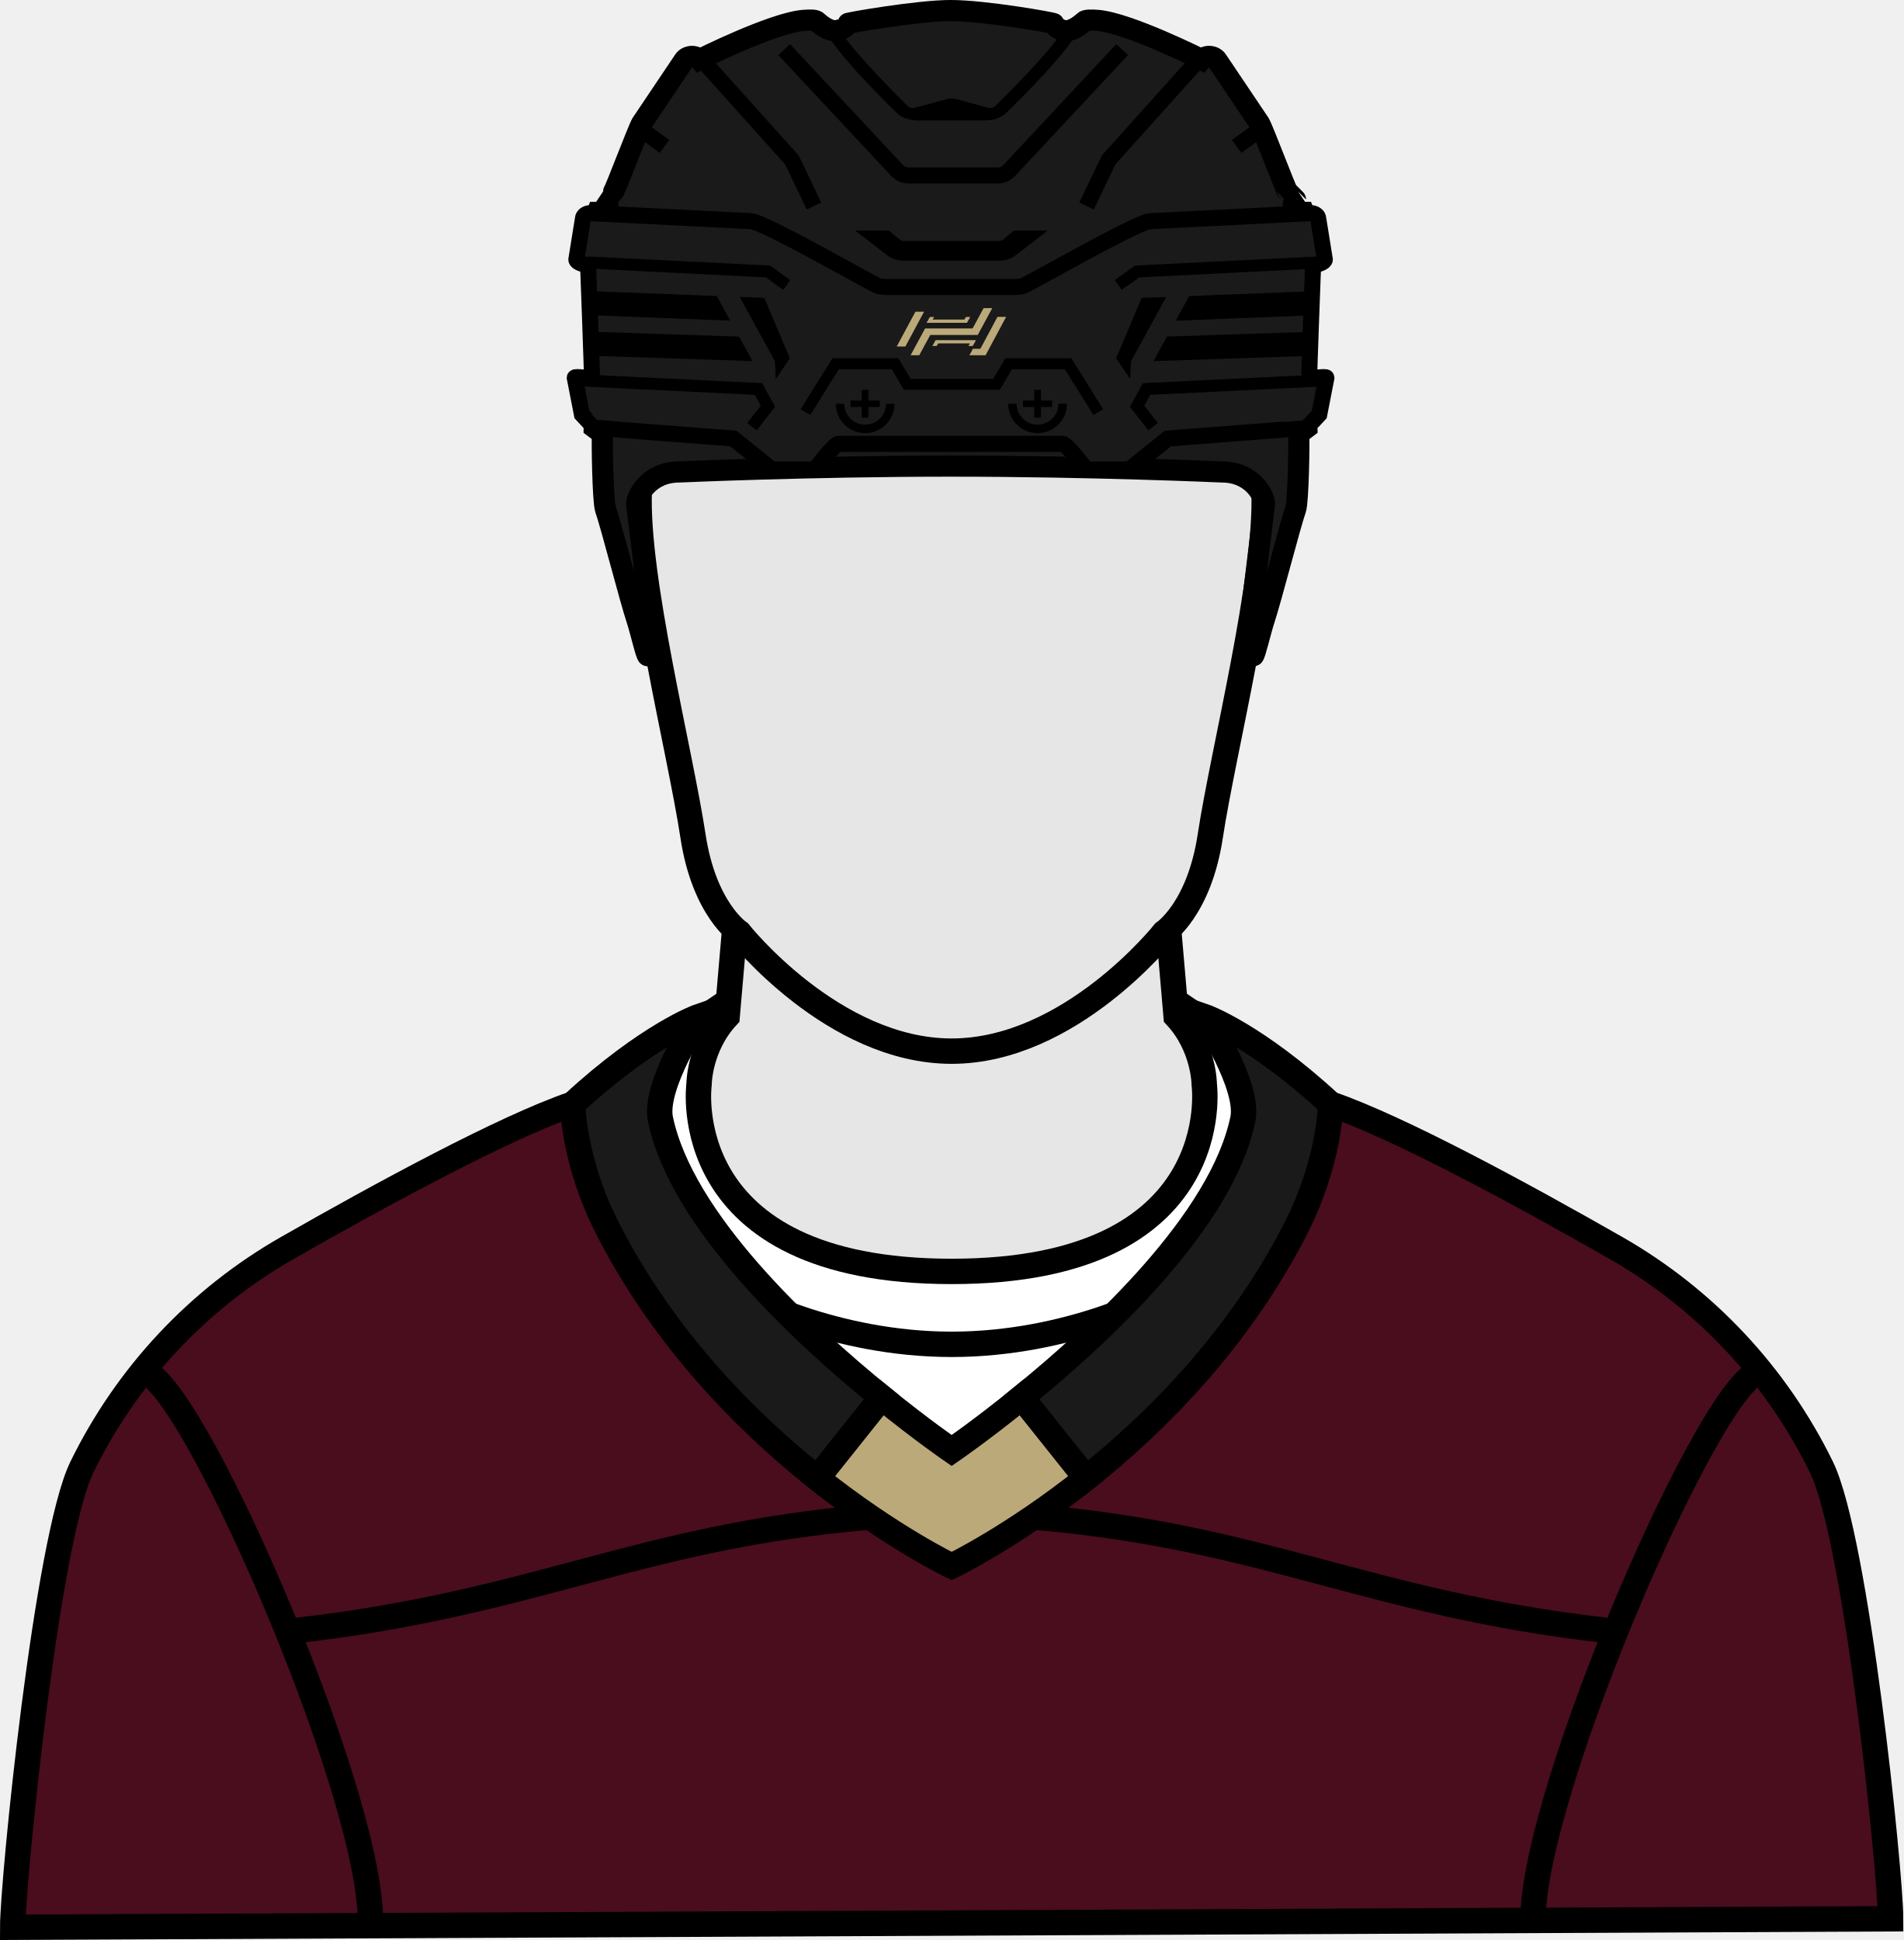
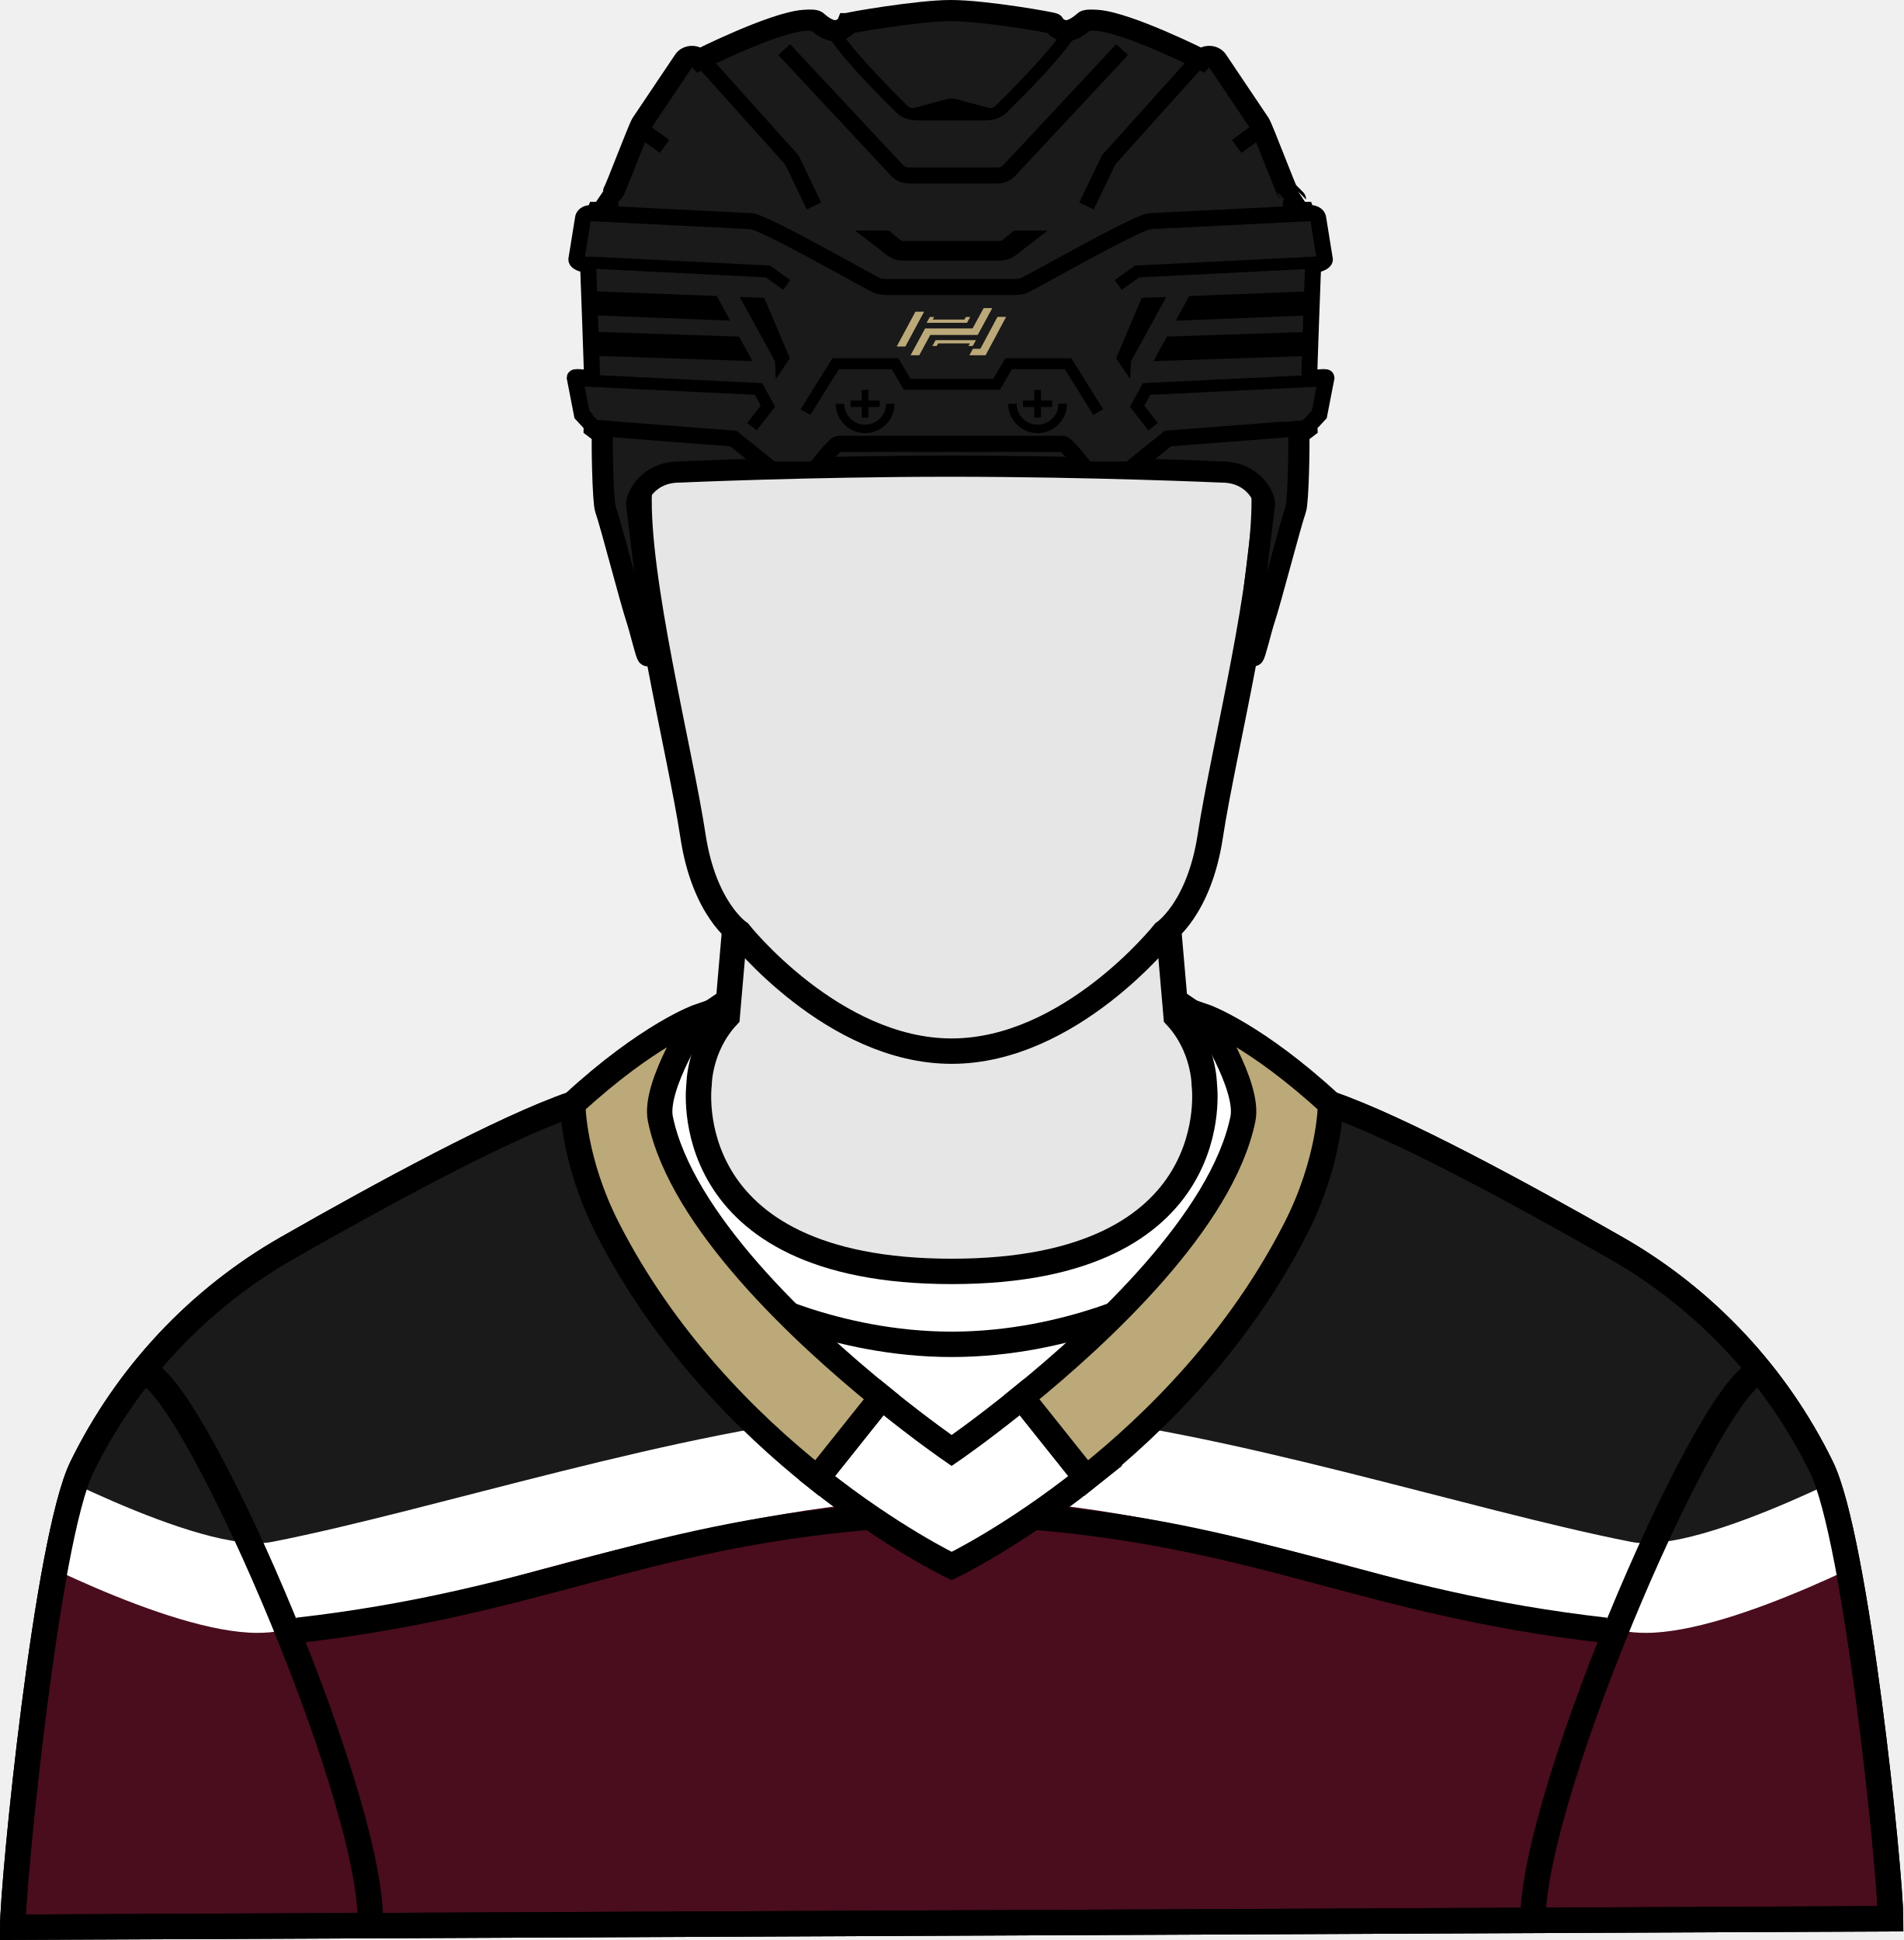
- <svg xmlns="http://www.w3.org/2000/svg" id="Layer_2" data-name="Layer 2" viewBox="0 0 2248.41 2292.33">
+ <svg xmlns="http://www.w3.org/2000/svg" id="Layer_2" data-name="Layer 2" viewBox="0 0 912.17 929.99">
  <defs>
    <style>
      .cls-1 {
+         stroke: #ff0;
+         stroke-width: .41px;
+       }
+ 
+       .cls-1, .cls-2, .cls-3, .cls-4, .cls-5, .cls-6 {
+         fill: none;
+       }
+ 
+       .cls-1, .cls-2, .cls-7, .cls-4, .cls-5, .cls-8, .cls-9, .cls-6, .cls-10, .cls-11, .cls-12 {
+         stroke-miterlimit: 10;
+       }
+ 
+       .cls-2 {
+         stroke-width: 4.06px;
+       }
+ 
+       .cls-2, .cls-7, .cls-4, .cls-5, .cls-8, .cls-9, .cls-6, .cls-10, .cls-11, .cls-12 {
+         stroke: #000;
+       }
+ 
+       .cls-13, .cls-12 {
+         fill: #fff;
+       }
+ 
+       .cls-14, .cls-7 {
+         fill: #bca979;
+       }
+ 
+       .cls-7, .cls-4, .cls-8, .cls-10, .cls-12 {
+         stroke-width: 12.17px;
+       }
+ 
+       .cls-5 {
+         stroke-width: 5.76px;
+       }
+ 
+       .cls-8 {
+         fill: #490d1d;
+       }
+ 
+       .cls-15, .cls-9, .cls-11 {
+         fill: #1a1a1a;
+       }
+ 
+       .cls-9, .cls-6 {
+         stroke-width: 7.68px;
+       }
+ 
+       .cls-10 {
        fill: #e6e6e6;
      }

-       .cls-1, .cls-2, .cls-3, .cls-4, .cls-5, .cls-6, .cls-7, .cls-8, .cls-9, .cls-10, .cls-11, .cls-12 {
-         stroke-miterlimit: 10;
+       .cls-11 {
+         stroke-width: 10.14px;
      }

-       .cls-1, .cls-2, .cls-4, .cls-5, .cls-6, .cls-7, .cls-8, .cls-9, .cls-10, .cls-11, .cls-12 {
-         stroke: #000;
-       }
- 
-       .cls-1, .cls-2, .cls-4, .cls-5, .cls-8, .cls-12 {
-         stroke-width: 30px;
-       }
- 
-       .cls-2 {
-         fill: #490d1d;
-       }
- 
-       .cls-3 {
-         stroke: #ff0;
-       }
- 
-       .cls-3, .cls-13, .cls-7, .cls-8, .cls-9, .cls-10 {
-         fill: none;
-       }
- 
-       .cls-14, .cls-4 {
-         fill: #bca979;
-       }
- 
-       .cls-5, .cls-6, .cls-11 {
-         fill: #1a1a1a;
-       }
- 
-       .cls-6 {
-         stroke-width: 25px;
-       }
- 
-       .cls-7 {
-         stroke-width: 10px;
-       }
- 
-       .cls-9 {
-         stroke-width: 14.2px;
-       }
- 
-       .cls-10, .cls-11 {
-         stroke-width: 18.94px;
-       }
- 
-       .cls-12 {
-         fill: #fff;
+       .cls-16 {
+         clip-path: url(#clippath);
      }
    </style>
+     <clipPath id="clippath">
+       <path class="cls-4" d="M637.68,529.24c32.92,11.3,91.77,43.28,136.87,69.05,42.59,24.33,76.84,60.93,98.39,104.99,16.86,34.47,33.15,195.06,33.15,216.53l-900,4.06c0-21.47,16.3-186.12,33.15-220.59,21.55-44.06,55.8-80.66,98.39-104.99,45.1-25.77,103.95-57.75,136.87-69.05l19.71,11.26,54.3,98.54,107.59,87.28,121.07-99.95,42.23-97.13h18.3Z" />
+     </clipPath>
  </defs>
-   <g id="Layer_1-2" data-name="Layer 1">
+   <g id="Layer_2-2" data-name="Layer 2">
    <g id="NA">
      <g>
-         <path class="cls-2" d="M1571.82,1304.53c81.15,27.86,226.2,106.69,337.37,170.21,104.97,59.97,189.4,150.19,242.51,258.8,41.55,84.97,81.71,480.8,81.71,533.73l-2218.41,10c0-52.93,40.17-458.76,81.72-543.73,53.11-108.61,137.53-198.83,242.51-258.8,111.17-63.52,256.22-142.35,337.36-170.21l48.58,27.76,133.84,242.89,265.2,215.13,298.42-246.36,104.09-239.42h45.11Z" />
+         <path class="cls-8" d="M637.68,529.24c32.92,11.3,91.77,43.28,136.87,69.05,42.59,24.33,76.84,60.93,98.39,104.99,16.86,34.47,33.15,195.06,33.15,216.53l-900,4.06c0-21.47,16.3-186.12,33.15-220.59,21.55-44.06,55.8-80.66,98.39-104.99,45.1-25.77,103.95-57.75,136.87-69.05l19.71,11.26,54.3,98.54,107.59,87.28,121.07-99.95,42.23-97.13h18.3Z" />
        <g>
-           <path class="cls-8" d="M2080.24,1620.91c-53.67,0-269.35,493.35-269.35,648.36" />
-           <path class="cls-8" d="M1220.86,1792.57c273.48,23.19,394.92,101.84,676.07,133.84" />
-           <path class="cls-8" d="M168.18,1620.91c53.67,0,269.35,493.35,269.35,648.36" />
-           <path class="cls-8" d="M1027.56,1792.57c-273.48,23.19-394.92,101.84-676.07,133.84" />
+           <g class="cls-16">
+             <g>
+               <path class="cls-13" d="M788.82,782.76c-4.09,0-7.96-.35-11.5-1.05-30.08-5.89-65.64-12.88-103.3-23.45-58.93-16.54-125.67-33.29-179.7-38.02h-76.47c-54.03,4.73-120.77,21.47-179.7,38.02-37.65,10.57-73.22,17.56-103.3,23.45-3.54.7-7.41,1.05-11.5,1.05-43,0-121.3-42.26-130.09-47.08l-22.12-12.13,99.93-147.94,221.33-126.27h327.37l221.33,126.27,99.93,147.94-22.12,12.13c-8.79,4.82-87.09,47.08-130.09,47.08Z" />
+               <path class="cls-15" d="M416.86,677.24c-90.6,7.68-209.22,46.77-286.43,61.9-34.3,6.72-126.11-43.63-126.11-43.63l82.8-122.59,211.38-120.59h157.58s.02,0,.02,0h157.58s211.38,120.59,211.38,120.59l82.8,122.59s-91.81,50.35-126.11,43.63c-77.21-15.13-195.83-54.22-286.43-61.9h-78.45Z" />
+             </g>
+           </g>
+           <path class="cls-4" d="M637.68,529.24c32.92,11.3,91.77,43.28,136.87,69.05,42.59,24.33,76.84,60.93,98.39,104.99,16.86,34.47,33.15,195.06,33.15,216.53l-900,4.06c0-21.47,16.3-186.12,33.15-220.59,21.55-44.06,55.8-80.66,98.39-104.99,45.1-25.77,103.95-57.75,136.87-69.05l19.71,11.26,54.3,98.54,107.59,87.28,121.07-99.95,42.23-97.13h18.3Z" />
        </g>
-         <polygon class="cls-12" points="877.85 1530.07 1124.21 1760.81 1370.57 1530.07 877.85 1530.07" />
-         <path class="cls-4" d="M1283.1,1746.61c-87.82,69.88-158.89,103.85-158.89,103.85,0,0-71.08-33.98-158.9-103.85l76.12-95.45c47.79,38.8,82.78,62.81,82.78,62.81,0,0,34.99-24.01,82.77-62.81l76.12,95.45Z" />
-         <path class="cls-3" d="M825.8,1201.02h0" />
-         <path class="cls-3" d="M1422.63,1201.03h-.01" />
-         <path class="cls-12" d="M1387.46,1182.39l25.15,17.1c10.41,7.08,19.23,16.26,25.88,26.94l55.85,89.65-71.7,148.05-52.06,65.93s-106.85,58.41-246.36,58.41c-139.52,0-246.36-58.41-246.36-58.41l-52.06-65.93-71.7-148.05,55.85-89.65c6.66-10.69,15.47-19.86,25.88-26.94l25.15-17.1" />
-         <path class="cls-5" d="M1041.43,1651.16l-76.12,95.45c-82.61-65.72-180.03-163.2-247.08-294.03-41.64-81.26-41.64-148.05-41.64-148.05,88.65-81.77,148.27-103.18,149.2-103.5-.77,1.18-53.72,82.1-45.64,121.19,24.83,120.09,167.63,252.9,261.28,328.94Z" />
-         <path class="cls-5" d="M1571.82,1304.53s0,66.79-41.64,148.05c-67.05,130.84-164.47,228.31-247.08,294.03l-76.12-95.45c93.65-76.03,236.45-208.84,261.28-328.94,8.08-39.09-44.86-120.01-45.63-121.19.93.32,60.54,21.73,149.19,103.5Z" />
-         <path class="cls-1" d="M1379.01,1080.69l10.39,120.33c33.21,35.84,33.21,80.37,33.21,80.37,0,0,30.07,220.92-298.41,220.92-328.48,0-298.41-220.92-298.41-220.92,0,0,0-44.53,33.21-80.37l10.39-120.33" />
-         <path class="cls-1" d="M1124.19,1242.05c140.16,0,251.08-140.17,251.08-140.17,0,0,41.3-27.38,54.44-113.88,15.48-101.9,67.43-304.36,63.51-407.36-2.71-71.4-14.81-227.99-65.7-278.14-56.22-55.4-246.39-87.6-303.33-87.6-56.94,0-247.11,32.2-303.33,87.6-50.89,50.15-62.99,206.74-65.7,278.14-3.92,103,48.03,305.46,63.51,407.36,13.14,86.51,54.44,113.88,54.44,113.88,0,0,110.91,140.17,251.08,140.17Z" />
+         <g>
+           <path class="cls-4" d="M843.95,657.59c-21.77,0-109.27,200.15-109.27,263.04" />
+           <path class="cls-4" d="M495.3,727.24c110.95,9.41,160.22,41.32,274.28,54.3" />
+           <path class="cls-4" d="M68.23,657.59c21.77,0,109.27,200.15,109.27,263.04" />
+           <path class="cls-4" d="M416.88,727.24c-110.95,9.41-160.22,41.32-274.28,54.3" />
+         </g>
+         <polygon class="cls-12" points="356.14 620.74 456.09 714.35 556.04 620.74 356.14 620.74" />
+         <path class="cls-12" d="M520.55,708.59c-35.63,28.35-64.46,42.13-64.46,42.13,0,0-28.84-13.79-64.47-42.13l30.88-38.72c19.39,15.74,33.58,25.48,33.58,25.48,0,0,14.2-9.74,33.58-25.48l30.88,38.72Z" />
+         <path class="cls-1" d="M335.02,487.25h0" />
+         <path class="cls-1" d="M577.16,487.25h0" />
+         <path class="cls-12" d="M562.89,479.69l10.2,6.94c4.22,2.87,7.8,6.6,10.5,10.93l22.66,36.37-29.09,60.06-21.12,26.75s-43.35,23.7-99.95,23.7c-56.6,0-99.95-23.7-99.95-23.7l-21.12-26.75-29.09-60.06,22.66-36.37c2.7-4.34,6.28-8.06,10.5-10.93l10.2-6.94" />
+         <path class="cls-7" d="M422.5,669.87l-30.88,38.72c-33.51-26.66-73.04-66.21-100.24-119.29-16.89-32.97-16.89-60.06-16.89-60.06,35.96-33.17,60.15-41.86,60.53-41.99-.31.48-21.79,33.31-18.52,49.17,10.07,48.72,68.01,102.6,106,133.45Z" />
+         <path class="cls-7" d="M637.68,529.24s0,27.1-16.89,60.06c-27.2,53.08-66.72,92.62-100.24,119.29l-30.88-38.72c37.99-30.84,95.93-84.73,106-133.45,3.28-15.86-18.2-48.69-18.51-49.17.38.13,24.56,8.82,60.53,41.99Z" />
+         <path class="cls-10" d="M559.46,438.43l4.22,48.82c13.47,14.54,13.48,32.61,13.48,32.61,0,0,12.2,89.62-121.06,89.62-133.26,0-121.06-89.62-121.06-89.62,0,0,0-18.07,13.48-32.61l4.22-48.82" />
+         <path class="cls-10" d="M456.08,503.89c56.86,0,101.86-56.86,101.86-56.86,0,0,16.76-11.11,22.09-46.2,6.28-41.34,27.36-123.48,25.77-165.26-1.1-28.97-6.01-92.49-26.66-112.84-22.81-22.48-99.96-35.54-123.06-35.54-23.1,0-100.25,13.06-123.06,35.54-20.65,20.35-25.55,83.88-26.66,112.84-1.59,41.78,19.49,123.92,25.77,165.26,5.33,35.1,22.09,46.2,22.09,46.2,0,0,45,56.86,101.86,56.86Z" />
      </g>
      <g>
-         <path class="cls-6" d="M1001.03,27.96c-1.17,2.92-4.02,5.52-9.63,7.58-.28.12-.61.24-.89.32-4.16,1.18-8.65.28-13.18-1.93-.51-.24-.98-.51-1.5-.79-.47-.2-.89-.47-1.35-.75-.47-.28-.94-.55-1.4-.87-.47-.28-.89-.59-1.36-.91-.42-.28-.79-.55-1.21-.87-.51-.36-1.03-.75-1.5-1.14-.47-.36-.93-.71-1.36-1.07-.89-.71-1.78-1.46-2.66-2.25v-.08c-1.73-1.54-7.52-1.78-15.8-1.1-36.78,3.08-122.88,46.32-122.88,46.32-4.86-5.56-14.91-4.81-18.55,1.34l-49.87,74.23c-4.11,6.95-31.08,78.5-32.9,80.2,0,0-9.47,9.47-9.47,9.51.33.39,2.15,2.84,2.38,4.06,1.96,10.93-10.75,11.25-12.24,11.25,0,0-17.35,44.76-12.77,44.76h4.38s6.28,127.44,6,130.64l-1.32,78.88,9.77,7.38c-.75,9.17.45,80.31,3.56,89.01,6.38,17.85,29.25,107.11,37.28,131.1,3.56,10.65,11.18,43.02,12.61,41.99l.47-.36c4.35-3.08,6.82-7.58,6.73-12.31l-20.29-166.99c.33-8.92,14.05-37.45,50.55-37.45,0,0,154.13-6.91,318.96-6.91h.76s0,0,0,0h.76s.19,0,.19,0h-3.23s.19,0,.19,0h1.52-.37s.19,0,.19,0h.57s0,0,0,0h.19s0,0,0,0h.76s-3.23,0-3.23,0h.19s.57,0,.57,0h.19s0,0,0,0h.57s.19,0,.19,0h2.67s.19,0,.19,0h.57s0,0,0,0h.76s.19,0,.19,0h-3.23s.19,0,.19,0h1.52-.37s.19,0,.19,0h.57s0,0,0,0h.19s0,0,0,0h.76s-3.23,0-3.23,0h.19s.57,0,.57,0h.19s0,0,0,0h.57s.19,0,.19,0c164.83,0,318.96,6.91,318.96,6.91,36.5,0,50.23,28.53,50.55,37.45l-20.29,166.99c-.09,4.74,2.38,9.23,6.73,12.31l.47.36c1.43,1.03,9.05-31.34,12.61-41.99,8.03-23.99,30.9-113.25,37.28-131.1,3.11-8.71,4.31-79.84,3.56-89.01l9.77-7.38-1.32-78.88c-.28-3.2,6-130.65,6-130.65h4.38c4.58,0-12.77-44.76-12.77-44.76-1.5,0-14.21-.32-12.24-11.25.23-1.22,2.06-3.67,2.38-4.06,0-.04-9.47-9.51-9.47-9.51-1.82-1.7-28.79-73.26-32.9-80.2l-49.87-74.23c-3.65-6.16-13.69-6.91-18.55-1.34,0,0-86.1-43.24-122.88-46.32-8.27-.67-14.07-.43-15.8,1.1v.08c-.89.79-1.78,1.54-2.66,2.25-.42.36-.89.71-1.36,1.07-.47.39-.98.79-1.5,1.14-.42.32-.79.59-1.21.87-.47.32-.89.63-1.36.91-.47.32-.93.59-1.4.87-.47.28-.89.55-1.35.75-.51.28-.98.55-1.5.79-4.53,2.21-9.02,3.12-13.18,1.93-.28-.08-.61-.2-.89-.32-5.61-2.05-8.46-4.66-9.63-7.58-.42-1.07-81.27-15.46-121.91-15.46-37.96,0-121.49,14.39-121.91,15.46Z" />
-         <path class="cls-11" d="M990.27,524.5c-4.55,0-27.65,30.22-27.65,30.22h-50.9l-45.38-36.55s-163.57-12.49-164.37-12.88c-.29-.11-14.54-15.56-14.54-15.56l-8.47-43.46c.22-2.12,19.05,1.57,20.29-.32.44-.73-4.54-132.91-4.54-132.91-4.6,0-13.86-2.85-13.86-6.36l7.76-48.13c0-3.7,3.92-6.7,8.76-6.7l189.56,9.47c14.6,0,145.6,75.55,151.08,76.84l8.39,1h153.1s8.39-1,8.39-1c5.47-1.28,136.48-76.84,151.08-76.84l189.56-9.47c4.84,0,8.76,3,8.76,6.7l7.76,48.13c0,3.52-9.27,6.36-13.86,6.36,0,0-4.98,132.18-4.54,132.91,1.24,1.9,20.07-1.8,20.29.32l-8.47,43.46s-14.25,15.45-14.54,15.56c-.8.39-164.37,12.88-164.37,12.88l-45.38,36.55h-50.9s-23.11-30.22-27.65-30.22h-265.34Z" />
+         <path class="cls-11" d="M406.11,11.34c-.47,1.18-1.63,2.24-3.91,3.07-.11.05-.25.1-.36.13-1.69.48-3.51.11-5.35-.78-.21-.1-.4-.21-.61-.32-.19-.08-.36-.19-.55-.3-.19-.11-.38-.22-.57-.35-.19-.11-.36-.24-.55-.37-.17-.11-.32-.22-.49-.35-.21-.14-.42-.3-.61-.46-.19-.14-.38-.29-.55-.43-.36-.29-.72-.59-1.08-.91v-.03c-.7-.62-3.05-.72-6.41-.45-14.92,1.25-49.85,18.79-49.85,18.79-1.97-2.26-6.05-1.95-7.53.54l-20.23,30.12c-1.67,2.82-12.61,31.85-13.35,32.54,0,0-3.84,3.84-3.84,3.86.13.16.87,1.15.97,1.65.8,4.43-4.36,4.56-4.97,4.56,0,0-7.04,18.16-5.18,18.16h1.78s2.55,51.7,2.43,53l-.53,32,3.96,3c-.31,3.72.18,32.58,1.44,36.11,2.59,7.24,11.87,43.45,15.12,53.19,1.45,4.32,4.53,17.45,5.12,17.04l.19-.14c1.76-1.25,2.77-3.07,2.73-4.99l-8.23-67.75c.13-3.62,5.7-15.19,20.51-15.19,0,0,62.53-2.8,129.4-2.8h.31s0,0,0,0h.31s.08,0,.08,0h-1.31s.08,0,.08,0h.62-.15s.08,0,.08,0h.23s0,0,0,0h.08s0,0,0,0h.31s-1.31,0-1.31,0h.08s.23,0,.23,0h.08s0,0,0,0h.23s.08,0,.08,0h1.08s.08,0,.08,0h.23s0,0,0,0h.31s.08,0,.08,0h-1.31s.08,0,.08,0h.62-.15s.08,0,.08,0h.23s0,0,0,0h.08s0,0,0,0h.31s-1.31,0-1.31,0h.08s.23,0,.23,0h.08s0,0,0,0h.23s.08,0,.08,0c66.87,0,129.4,2.8,129.4,2.8,14.81,0,20.38,11.58,20.51,15.19l-8.23,67.75c-.04,1.92.97,3.75,2.73,4.99l.19.14c.58.42,3.67-12.71,5.12-17.04,3.26-9.73,12.54-45.95,15.12-53.19,1.26-3.53,1.75-32.39,1.44-36.11l3.96-3-.53-32c-.11-1.3,2.43-53,2.43-53h1.78c1.86,0-5.18-18.16-5.18-18.16-.61,0-5.76-.13-4.97-4.56.09-.5.83-1.49.97-1.65,0-.02-3.84-3.86-3.84-3.86-.74-.69-11.68-29.72-13.35-32.54l-20.23-30.12c-1.48-2.5-5.56-2.8-7.53-.54,0,0-34.93-17.54-49.85-18.79-3.36-.27-5.71-.18-6.41.45v.03c-.36.32-.72.62-1.08.91-.17.14-.36.29-.55.43-.19.16-.4.32-.61.46-.17.13-.32.24-.49.35-.19.13-.36.26-.55.37-.19.13-.38.24-.57.35-.19.11-.36.22-.55.3-.21.11-.4.22-.61.32-1.84.9-3.66,1.26-5.35.78-.11-.03-.25-.08-.36-.13-2.28-.83-3.43-1.89-3.91-3.07-.17-.43-32.97-6.27-49.46-6.27-15.4,0-49.29,5.84-49.46,6.27Z" />
+         <path class="cls-9" d="M401.75,212.79c-1.84,0-11.22,12.26-11.22,12.26h-20.65l-18.41-14.83s-66.36-5.07-66.68-5.23c-.12-.05-5.9-6.31-5.9-6.31l-3.43-17.63c.09-.86,7.73.64,8.23-.13.18-.29-1.84-53.92-1.84-53.92-1.86,0-5.62-1.15-5.62-2.58l3.15-19.53c0-1.5,1.59-2.72,3.55-2.72l76.91,3.84c5.92,0,59.07,30.65,61.29,31.17l3.4.41h62.11s3.4-.41,3.4-.41c2.22-.52,55.37-31.17,61.29-31.17l76.91-3.84c1.96,0,3.55,1.22,3.55,2.72l3.15,19.53c0,1.43-3.76,2.58-5.62,2.58,0,0-2.02,53.63-1.84,53.92.5.77,8.14-.73,8.23.13l-3.43,17.63s-5.78,6.27-5.9,6.31c-.33.16-66.68,5.23-66.68,5.23l-18.41,14.83h-20.65s-9.37-12.26-11.22-12.26h-107.65Z" />
        <g id="Logos">
          <g id="White">
-             <polygon class="cls-14" points="1069.55 409.45 1091.62 368.32 1081.4 368.32 1059.32 409.45 1069.55 409.45" />
-             <polygon class="cls-14" points="1178.31 374.44 1158.16 412.11 1149.34 412.11 1145.2 419.78 1164.28 419.78 1188.54 374.44 1178.31 374.44" />
-             <polygon class="cls-14" points="1172.17 364.1 1161.94 364.1 1148.96 388.1 1092.83 388.1 1075.69 419.78 1085.92 419.78 1098.92 395.78 1155.03 395.78 1155.04 395.78 1172.17 364.1" />
-             <polygon class="cls-14" points="1106.5 408.84 1108.3 405.76 1145.79 405.76 1143.98 408.84 1149.1 408.84 1152.97 401.92 1105.25 401.92 1101.38 408.84 1106.5 408.84" />
-             <polygon class="cls-14" points="1141.06 374.53 1139.25 377.61 1101.77 377.61 1103.57 374.53 1098.45 374.53 1094.59 381.45 1142.3 381.45 1146.17 374.53 1141.06 374.53" />
+             <polygon class="cls-14" points="433.91 166.11 442.87 149.43 438.72 149.43 429.76 166.11 433.91 166.11" />
+             <polygon class="cls-14" points="478.04 151.91 469.86 167.19 466.28 167.19 464.6 170.3 472.35 170.3 482.19 151.91 478.04 151.91" />
+             <polygon class="cls-14" points="475.54 147.71 471.4 147.71 466.13 157.45 443.36 157.45 436.4 170.3 440.55 170.3 445.83 160.57 468.59 160.57 468.59 160.57 475.54 147.71" />
+             <polygon class="cls-14" points="448.9 165.86 449.63 164.61 464.84 164.61 464.11 165.86 466.18 165.86 467.75 163.06 448.4 163.06 446.83 165.86 448.9 165.86" />
+             <polygon class="cls-14" points="462.92 151.95 462.19 153.2 446.98 153.2 447.71 151.95 445.64 151.95 444.07 154.75 463.43 154.75 465 151.95 462.92 151.95" />
          </g>
        </g>
-         <path d="M1124.28,142.25h39.3c9.91,0,19.1-3.06,24.24-8.11,18.44-18.09,78.95-76.9,90.59-106.62,0,0-18.79,2.92-22.44,8.59-19.45,30.27-81.07,89.95-81.07,89.95-1.96,1.76-5.52,1.6-7.83,1.2l-36.55-9.89c-1.98-.62-4.06-.93-6.14-.95h-.76c-2.08.02-4.16.33-6.14.95l-36.55,9.89c-2.32.4-5.87.55-7.83-1.2,0,0-61.25-59.62-80.51-89.83-3.59-5.63-22.35-8.51-22.35-8.51,11.63,29.72,71.49,88.33,89.93,106.42,5.14,5.04,14.32,8.11,24.24,8.11h39.3" />
-         <path d="M1084.98,142.25h78.61s-2.37-5.23-2.37-5.23c-.39-.67-28.27-8.09-35.04-9.57-1.01-.22-2.02-.22-3.04,0-6.86,1.47-35.43,8.74-35.78,9.57l-2.37,5.23Z" />
-         <path class="cls-13" d="M1430.47,66.79s5.23.54,7.84,4.95l-155.87,106.45c24.31-45.24,99.76-101.14,112.75-113.9,1.05-1.03,2.63-1.52,4.22-1.31l31.06,3.82Z" />
-         <path class="cls-13" d="M818.26,66.79s-5.23.54-7.84,4.95l155.87,106.45c-24.31-45.24-99.76-101.14-112.75-113.9-1.05-1.03-2.63-1.52-4.22-1.31l-31.06,3.82Z" />
-         <path d="M1197.62,272.54l-12.86,10.85c-1.18.86-2.64,1.34-4.13,1.34h-113.38c-1.49,0-2.96-.48-4.14-1.34l-12.86-10.85h-39.91l37.92,29.27c5.41,3.98,12.15,6.18,18.98,6.18h113.38c6.83,0,13.57-2.19,18.98-6.17l37.92-29.28h-39.91Z" />
-         <polygon points="1039.24 473.28 1025.99 473.28 1025.99 460.61 1018.03 460.61 1018.03 473.28 1004.78 473.28 1004.78 480.88 1018.03 480.88 1018.03 493.55 1025.99 493.55 1025.99 480.88 1039.24 480.88 1039.24 473.28" />
-         <polygon points="1242.93 473.28 1229.67 473.28 1229.67 460.61 1221.72 460.61 1221.72 473.28 1208.46 473.28 1208.46 480.88 1221.72 480.88 1221.72 493.55 1229.67 493.55 1229.67 480.88 1242.93 480.88 1242.93 473.28" />
-         <path d="M1291.59,490.23l-33.71-53.98h-62.3l-14.51,24.37h-113.25l-14.51-24.37h-62.3l-33.71,53.98-11.59-6.61,37.64-60.28h77.81l14.51,24.37h97.55l14.51-24.37h77.81l37.64,60.28-11.59,6.61Z" />
+         <path d="M456.12,57.71h15.95c4.02,0,7.75-1.24,9.83-3.29,7.48-7.34,32.03-31.2,36.75-43.26,0,0-7.62,1.19-9.1,3.49-7.89,12.28-32.89,36.49-32.89,36.49-.8.71-2.24.65-3.18.49l-14.83-4.01c-.8-.25-1.65-.38-2.49-.38h-.31c-.84,0-1.69.13-2.49.38l-14.83,4.01c-.94.16-2.38.22-3.18-.49,0,0-24.85-24.19-32.66-36.44-1.46-2.28-9.07-3.45-9.07-3.45,4.72,12.06,29,35.83,36.48,43.17,2.09,2.05,5.81,3.29,9.83,3.29h15.95" />
+         <path d="M440.17,57.71h31.89s-.96-2.12-.96-2.12c-.16-.27-11.47-3.28-14.22-3.88-.41-.09-.82-.09-1.23,0-2.78.6-14.38,3.54-14.52,3.88l-.96,2.12Z" />
+         <path class="cls-3" d="M580.33,27.1s2.12.22,3.18,2.01l-63.23,43.19c9.86-18.35,40.47-41.03,45.74-46.21.43-.42,1.07-.61,1.71-.53l12.6,1.55Z" />
+         <path class="cls-3" d="M331.96,27.1s-2.12.22-3.18,2.01l63.23,43.19c-9.86-18.35-40.47-41.03-45.74-46.21-.43-.42-1.07-.61-1.71-.53l-12.6,1.55Z" />
+         <path d="M485.87,110.57l-5.22,4.4c-.48.35-1.07.54-1.68.54h-46c-.6,0-1.2-.19-1.68-.55l-5.22-4.4h-16.19l15.38,11.88c2.2,1.62,4.93,2.51,7.7,2.51h46c2.77,0,5.51-.89,7.7-2.5l15.38-11.88h-16.19Z" />
+         <polygon points="421.62 192.01 416.24 192.01 416.24 186.87 413.01 186.87 413.01 192.01 407.63 192.01 407.63 195.09 413.01 195.09 413.01 200.23 416.24 200.23 416.24 195.09 421.62 195.09 421.62 192.01" />
+         <polygon points="504.25 192.01 498.87 192.01 498.87 186.87 495.65 186.87 495.65 192.01 490.27 192.01 490.27 195.09 495.65 195.09 495.65 200.23 498.87 200.23 498.87 195.09 504.25 195.09 504.25 192.01" />
+         <path d="M523.99,198.88l-13.68-21.9h-25.27l-5.89,9.89h-45.94l-5.89-9.89h-25.27l-13.68,21.9-4.7-2.68,15.27-24.45h31.57l5.89,9.89h39.57l5.89-9.89h31.57l15.27,24.45-4.7,2.68Z" />
        <g>
-           <polyline class="cls-10" points="828.99 70.41 935.4 188.82 961.6 243.42" />
-           <polyline class="cls-10" points="1416.14 70.41 1309.73 188.82 1283.53 243.42" />
-           <path class="cls-10" d="M926.37,58.61l133.29,142.75c3.58,3.82,8.58,5.98,13.81,5.98h105.03c5.23,0,10.23-2.17,13.81-5.98l133.29-142.75" />
+           <polyline class="cls-6" points="336.32 28.56 379.49 76.6 390.12 98.75" />
+           <polyline class="cls-6" points="574.52 28.56 531.35 76.6 520.72 98.75" />
+           <path class="cls-6" d="M375.83,23.78l54.07,57.91c1.45,1.55,3.48,2.43,5.6,2.43h42.61c2.12,0,4.15-.88,5.6-2.43l54.07-57.91" />
        </g>
-         <line class="cls-10" x1="747.87" y1="145.98" x2="784.99" y2="173.03" />
-         <line class="cls-10" x1="1498.01" y1="145.98" x2="1460.89" y2="173.03" />
-         <polyline class="cls-9" points="694.7 310.19 907.16 320.78 929.43 336.71" />
-         <polyline class="cls-9" points="678.96 449.1 896.02 459.63 907.16 479.92 888.35 504.18" />
-         <polyline class="cls-9" points="1555.75 310.19 1343.29 320.78 1321.02 336.71" />
-         <polyline class="cls-9" points="1571.49 449.1 1354.43 459.63 1343.29 479.92 1362.1 504.18" />
-         <polygon points="888.95 426.69 697.82 420.32 698.82 391.94 873.04 397.71 888.95 426.69" />
-         <polygon points="862.71 378.89 697.73 372.43 698.91 344.04 846.74 349.8 862.71 378.89" />
-         <polygon points="933.11 423.34 902.85 351.99 873.83 350.86 915.46 426.69 916.45 447.84 933.11 423.34" />
-         <polygon points="1362.64 426.69 1553.78 420.32 1552.78 391.94 1378.56 397.71 1362.64 426.69" />
-         <polygon points="1388.89 378.89 1553.87 372.43 1552.69 344.04 1404.86 349.8 1388.89 378.89" />
-         <polygon points="1318.49 423.34 1348.75 351.99 1377.77 350.86 1336.13 426.69 1335.15 447.84 1318.49 423.34" />
+         <line class="cls-6" x1="303.41" y1="59.22" x2="318.47" y2="70.2" />
+         <line class="cls-6" x1="607.74" y1="59.22" x2="592.68" y2="70.2" />
+         <polyline class="cls-5" points="281.84 125.84 368.03 130.14 377.06 136.6" />
+         <polyline class="cls-5" points="275.45 182.2 363.51 186.47 368.03 194.7 360.4 204.54" />
+         <polyline class="cls-5" points="631.16 125.84 544.97 130.14 535.93 136.6" />
+         <polyline class="cls-5" points="637.55 182.2 549.49 186.47 544.97 194.7 552.6 204.54" />
+         <polygon points="360.65 173.11 283.1 170.52 283.51 159.01 354.19 161.35 360.65 173.11" />
+         <polygon points="350 153.72 283.07 151.09 283.55 139.58 343.52 141.91 350 153.72" />
+         <polygon points="378.56 171.75 366.28 142.8 354.51 142.34 371.4 173.11 371.8 181.69 378.56 171.75" />
+         <polygon points="552.82 173.11 630.36 170.52 629.96 159.01 559.28 161.35 552.82 173.11" />
+         <polygon points="563.47 153.72 630.4 151.09 629.92 139.58 569.95 141.91 563.47 153.72" />
+         <polygon points="534.91 171.75 547.18 142.8 558.96 142.34 542.06 173.11 541.66 181.69 534.91 171.75" />
        <g>
-           <path class="cls-7" d="M992.31,477.08c0,16.4,13.3,29.7,29.7,29.7s29.7-13.3,29.7-29.7" />
-           <path class="cls-7" d="M1255.4,477.08c0,16.4-13.3,29.7-29.7,29.7-16.4,0-29.7-13.3-29.7-29.7" />
+           <path class="cls-2" d="M402.57,193.55c0,6.65,5.39,12.05,12.05,12.05s12.05-5.39,12.05-12.05" />
+           <path class="cls-2" d="M509.31,193.55c0,6.65-5.39,12.05-12.05,12.05-6.65,0-12.05-5.39-12.05-12.05" />
        </g>
      </g>
    </g>
  </g>
</svg>
